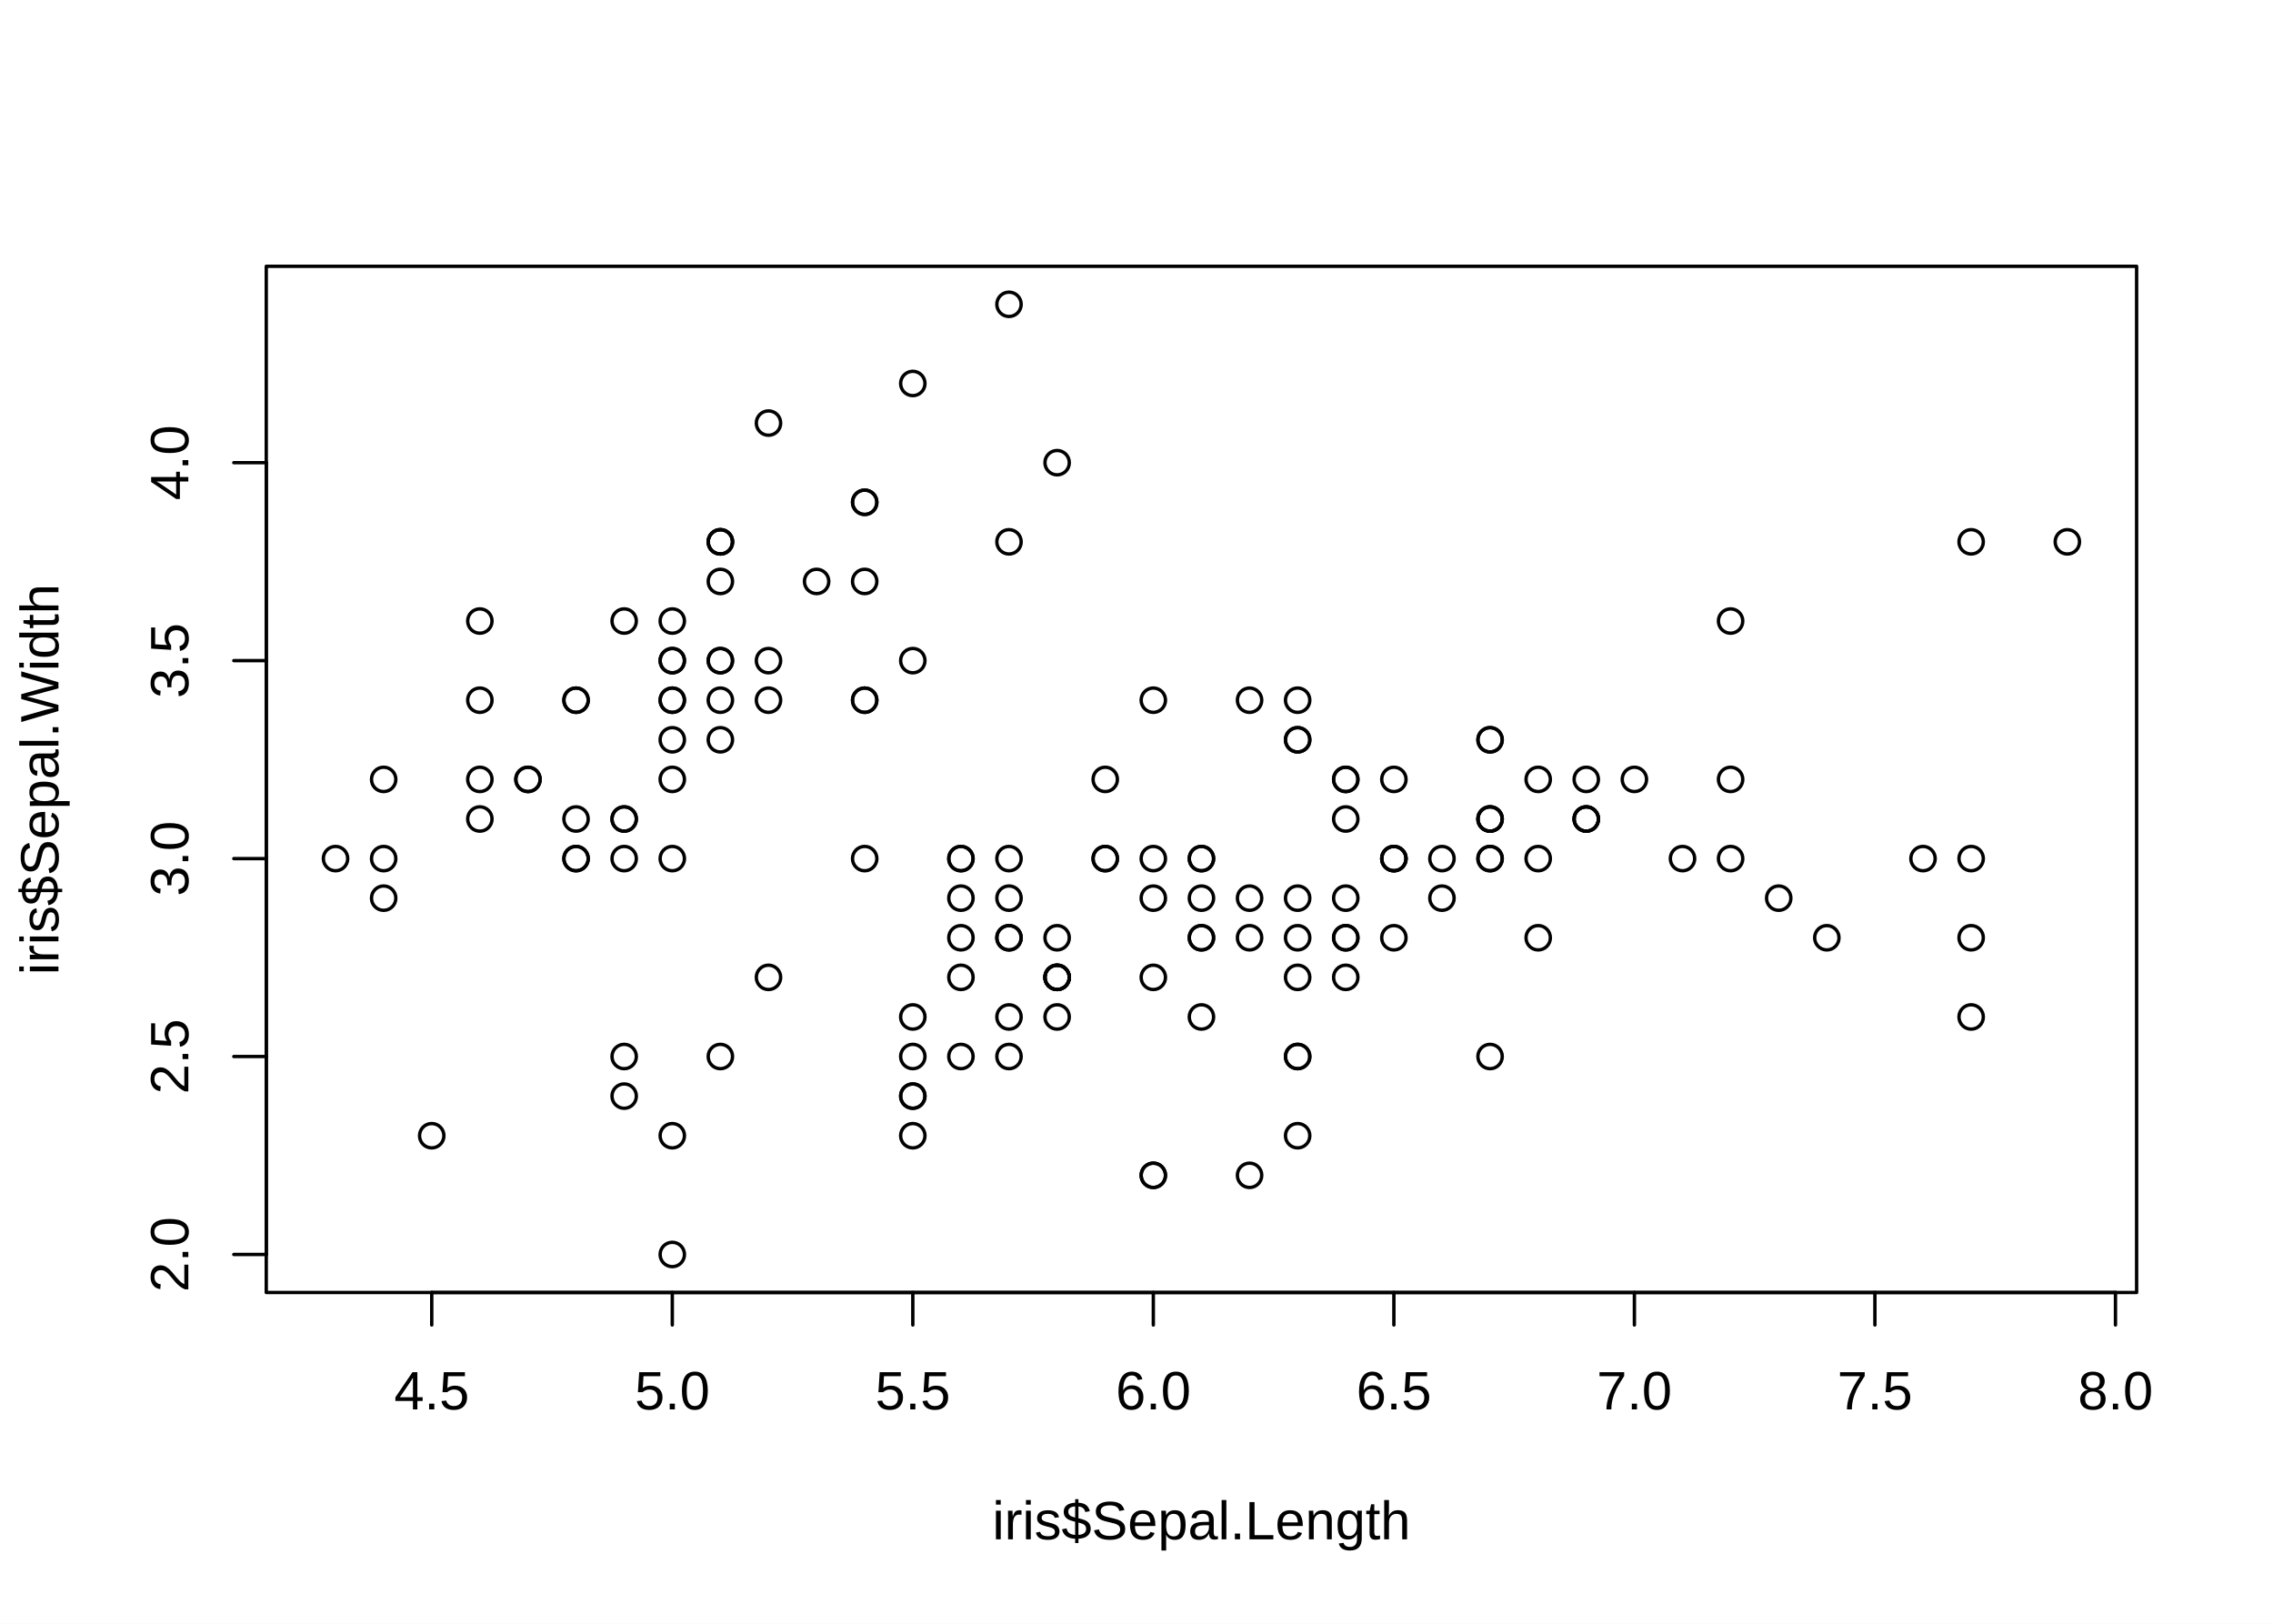
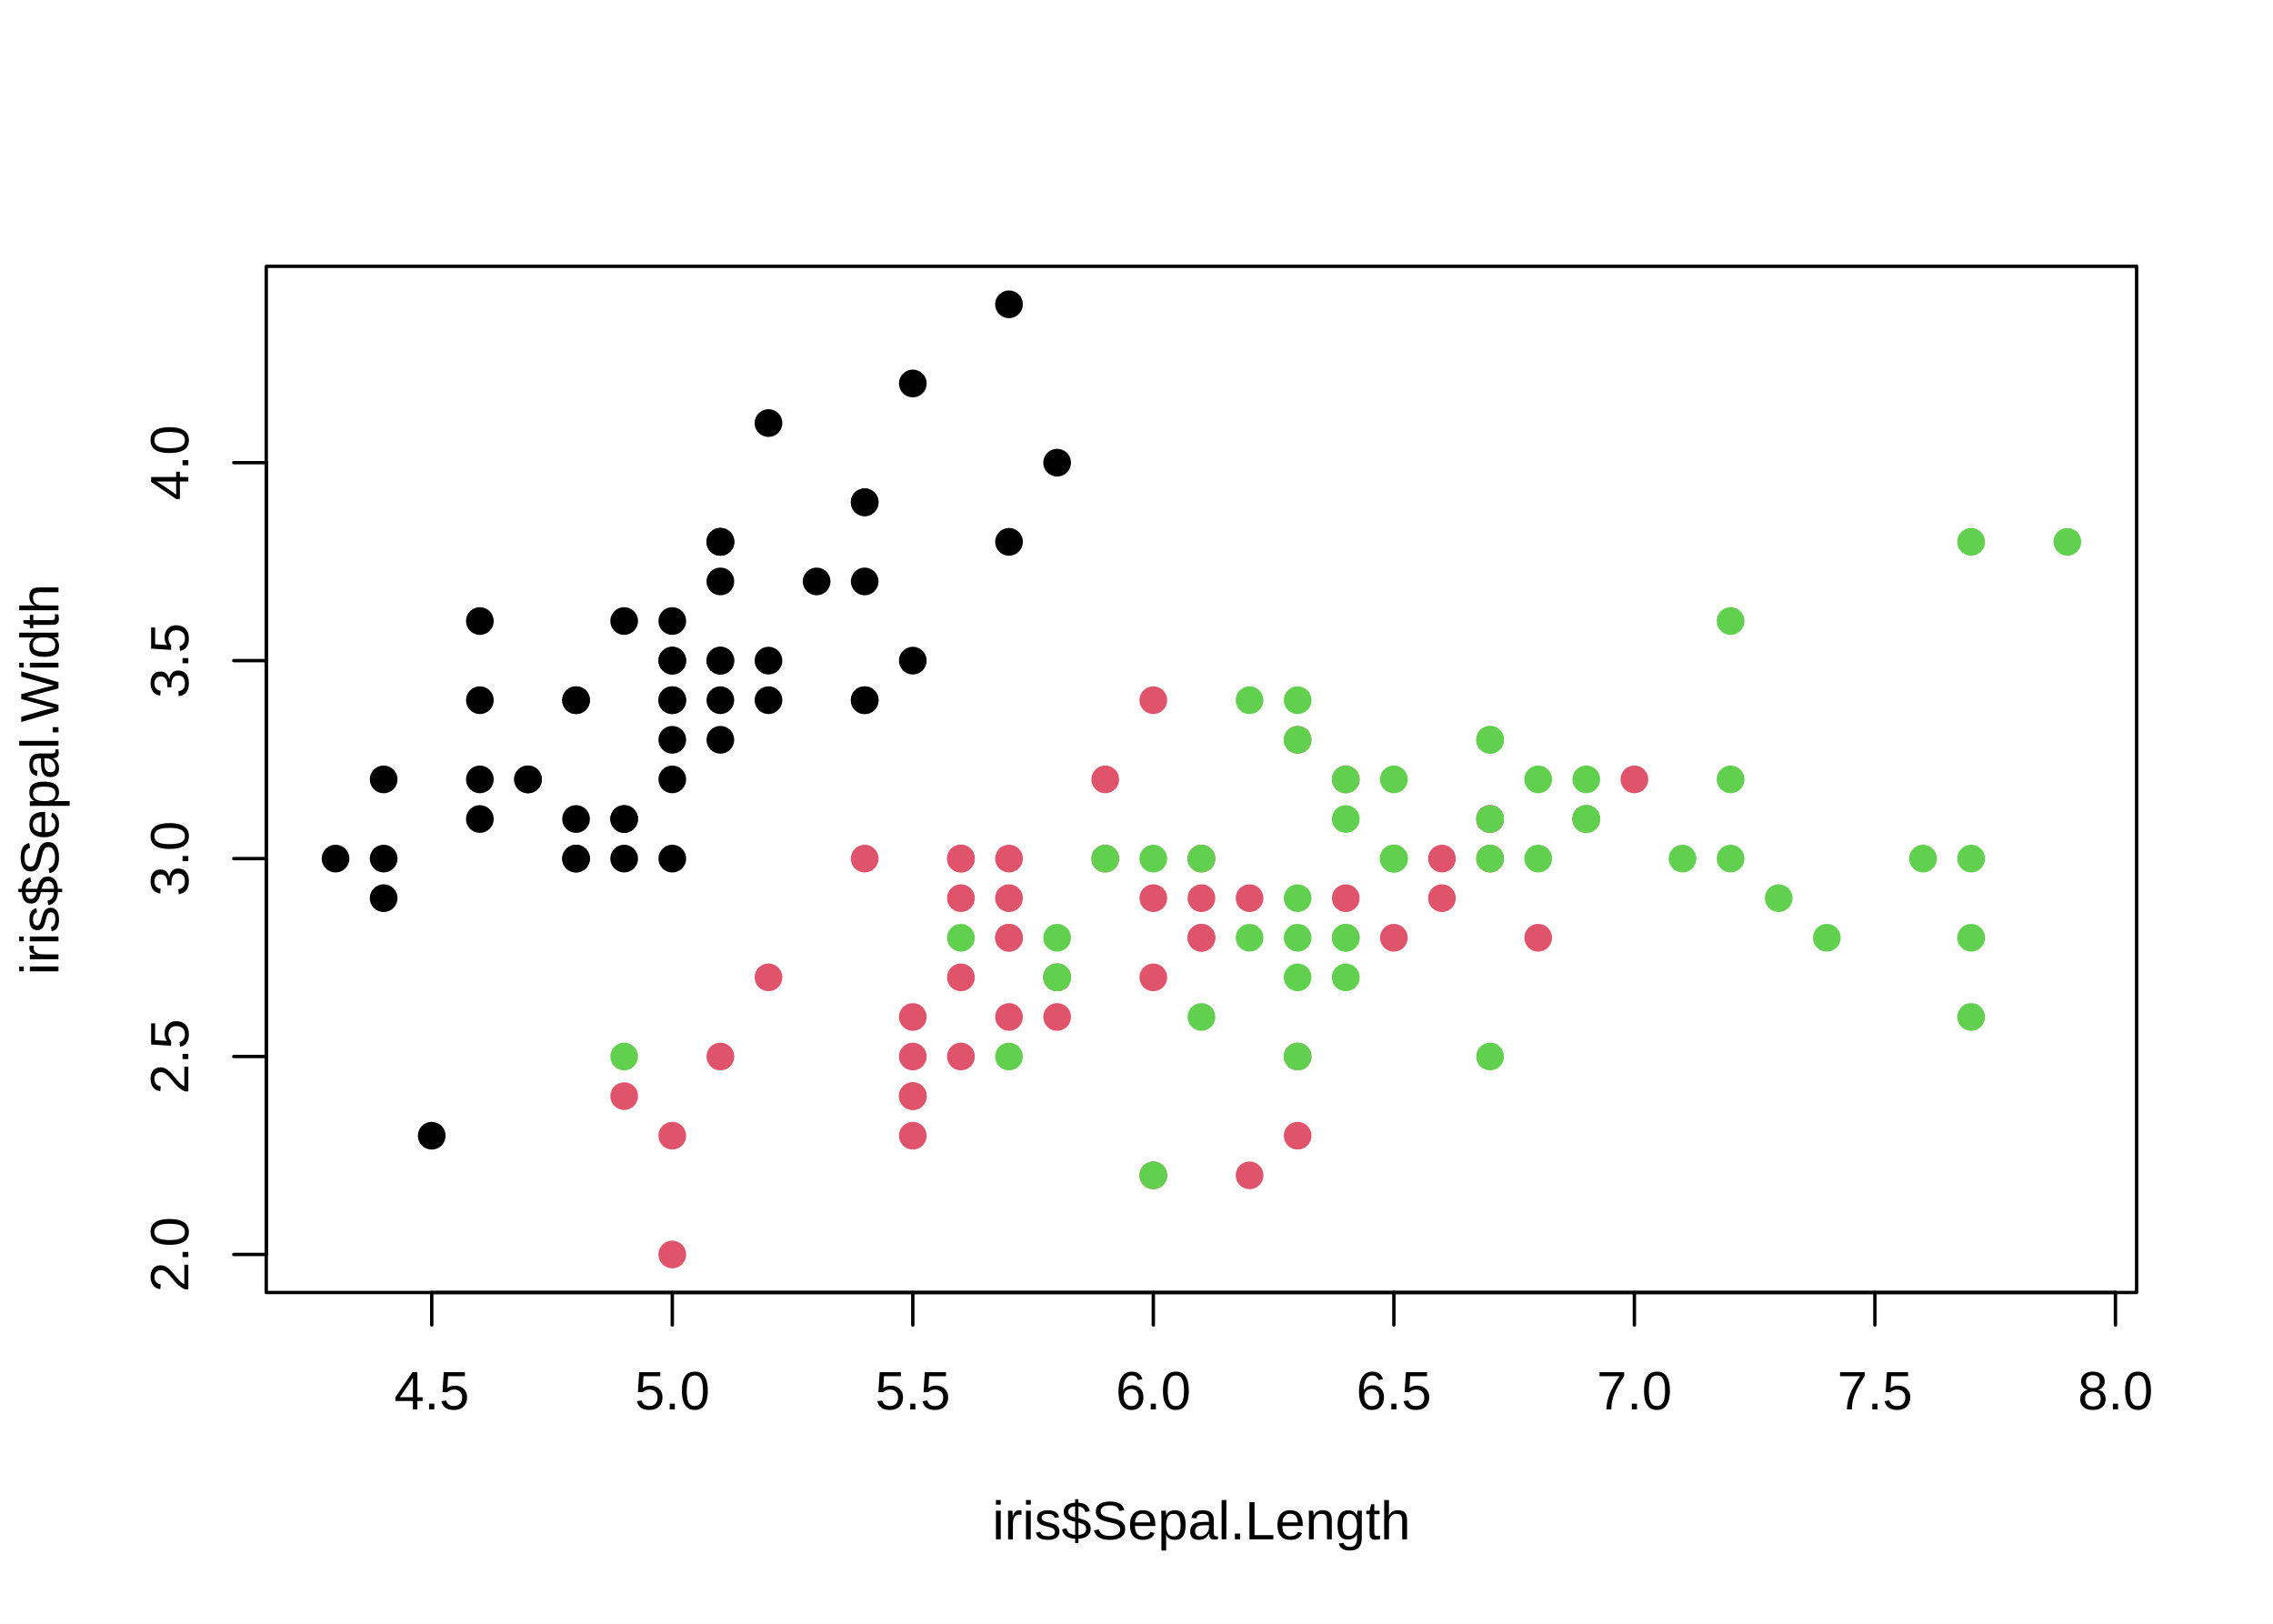
<svg xmlns="http://www.w3.org/2000/svg" class="svglite" width="504.00pt" height="360.00pt" viewBox="0 0 504.00 360.00">
  <defs>
    <style type="text/css">
    .svglite line, .svglite polyline, .svglite polygon, .svglite path, .svglite rect, .svglite circle {
      fill: none;
      stroke: #000000;
      stroke-linecap: round;
      stroke-linejoin: round;
      stroke-miterlimit: 10.00;
    }
  </style>
  </defs>
  <rect width="100%" height="100%" style="stroke: none; fill: #FFFFFF;" />
  <defs>
    <clipPath id="cpMC4wMHw1MDQuMDB8MC4wMHwzNjAuMDA=">
      <rect x="0.00" y="0.00" width="504.00" height="360.00" />
    </clipPath>
  </defs>
  <g clip-path="url(#cpMC4wMHw1MDQuMDB8MC4wMHwzNjAuMDA=)">
</g>
  <defs>
    <clipPath id="cpNTkuMDR8NDczLjc2fDU5LjA0fDI4Ni41Ng==">
      <rect x="59.04" y="59.04" width="414.72" height="227.52" />
    </clipPath>
  </defs>
  <g clip-path="url(#cpNTkuMDR8NDczLjc2fDU5LjA0fDI4Ni41Ng==)">
-     <circle cx="159.73" cy="146.47" r="2.70" style="stroke-width: 0.75;" />
-     <circle cx="138.40" cy="190.36" r="2.70" style="stroke-width: 0.75;" />
-     <circle cx="117.07" cy="172.80" r="2.70" style="stroke-width: 0.75;" />
-     <circle cx="106.40" cy="181.58" r="2.70" style="stroke-width: 0.75;" />
-     <circle cx="149.07" cy="137.69" r="2.70" style="stroke-width: 0.75;" />
-     <circle cx="191.73" cy="111.36" r="2.70" style="stroke-width: 0.75;" />
-     <circle cx="106.40" cy="155.24" r="2.70" style="stroke-width: 0.75;" />
-     <circle cx="149.07" cy="155.24" r="2.70" style="stroke-width: 0.75;" />
-     <circle cx="85.07" cy="199.13" r="2.70" style="stroke-width: 0.75;" />
-     <circle cx="138.40" cy="181.58" r="2.70" style="stroke-width: 0.75;" />
-     <circle cx="191.73" cy="128.91" r="2.70" style="stroke-width: 0.75;" />
-     <circle cx="127.73" cy="155.24" r="2.70" style="stroke-width: 0.75;" />
-     <circle cx="127.73" cy="190.36" r="2.70" style="stroke-width: 0.75;" />
-     <circle cx="74.40" cy="190.36" r="2.70" style="stroke-width: 0.75;" />
-     <circle cx="234.40" cy="102.58" r="2.70" style="stroke-width: 0.75;" />
-     <circle cx="223.73" cy="67.47" r="2.70" style="stroke-width: 0.75;" />
-     <circle cx="191.73" cy="111.36" r="2.70" style="stroke-width: 0.75;" />
-     <circle cx="159.73" cy="146.47" r="2.70" style="stroke-width: 0.75;" />
-     <circle cx="223.73" cy="120.13" r="2.70" style="stroke-width: 0.75;" />
-     <circle cx="159.73" cy="120.13" r="2.70" style="stroke-width: 0.75;" />
-     <circle cx="191.73" cy="155.24" r="2.70" style="stroke-width: 0.75;" />
-     <circle cx="159.73" cy="128.91" r="2.70" style="stroke-width: 0.75;" />
-     <circle cx="106.40" cy="137.69" r="2.70" style="stroke-width: 0.75;" />
-     <circle cx="159.73" cy="164.02" r="2.70" style="stroke-width: 0.75;" />
-     <circle cx="127.73" cy="155.24" r="2.70" style="stroke-width: 0.75;" />
-     <circle cx="149.07" cy="190.36" r="2.70" style="stroke-width: 0.75;" />
-     <circle cx="149.07" cy="155.24" r="2.70" style="stroke-width: 0.75;" />
-     <circle cx="170.40" cy="146.47" r="2.70" style="stroke-width: 0.75;" />
-     <circle cx="170.40" cy="155.24" r="2.70" style="stroke-width: 0.75;" />
-     <circle cx="117.07" cy="172.80" r="2.70" style="stroke-width: 0.75;" />
-     <circle cx="127.73" cy="181.58" r="2.70" style="stroke-width: 0.75;" />
-     <circle cx="191.73" cy="155.24" r="2.70" style="stroke-width: 0.75;" />
-     <circle cx="170.40" cy="93.80" r="2.70" style="stroke-width: 0.75;" />
-     <circle cx="202.40" cy="85.02" r="2.70" style="stroke-width: 0.75;" />
-     <circle cx="138.40" cy="181.58" r="2.70" style="stroke-width: 0.75;" />
-     <circle cx="149.07" cy="172.80" r="2.70" style="stroke-width: 0.75;" />
-     <circle cx="202.40" cy="146.47" r="2.70" style="stroke-width: 0.75;" />
-     <circle cx="138.40" cy="137.69" r="2.70" style="stroke-width: 0.75;" />
-     <circle cx="85.07" cy="190.36" r="2.70" style="stroke-width: 0.75;" />
-     <circle cx="159.73" cy="155.24" r="2.70" style="stroke-width: 0.75;" />
-     <circle cx="149.07" cy="146.47" r="2.70" style="stroke-width: 0.75;" />
-     <circle cx="95.73" cy="251.80" r="2.70" style="stroke-width: 0.75;" />
-     <circle cx="85.07" cy="172.80" r="2.70" style="stroke-width: 0.75;" />
-     <circle cx="149.07" cy="146.47" r="2.70" style="stroke-width: 0.75;" />
-     <circle cx="159.73" cy="120.13" r="2.70" style="stroke-width: 0.75;" />
-     <circle cx="127.73" cy="190.36" r="2.70" style="stroke-width: 0.75;" />
-     <circle cx="159.73" cy="120.13" r="2.70" style="stroke-width: 0.75;" />
-     <circle cx="106.40" cy="172.80" r="2.70" style="stroke-width: 0.75;" />
-     <circle cx="181.07" cy="128.91" r="2.70" style="stroke-width: 0.75;" />
-     <circle cx="149.07" cy="164.02" r="2.70" style="stroke-width: 0.75;" />
-     <circle cx="362.40" cy="172.80" r="2.70" style="stroke-width: 0.75;" />
-     <circle cx="298.40" cy="172.80" r="2.70" style="stroke-width: 0.75;" />
-     <circle cx="351.73" cy="181.58" r="2.70" style="stroke-width: 0.75;" />
-     <circle cx="202.40" cy="251.80" r="2.70" style="stroke-width: 0.75;" />
-     <circle cx="309.07" cy="207.91" r="2.70" style="stroke-width: 0.75;" />
-     <circle cx="223.73" cy="207.91" r="2.70" style="stroke-width: 0.75;" />
-     <circle cx="287.73" cy="164.02" r="2.70" style="stroke-width: 0.75;" />
-     <circle cx="138.40" cy="243.02" r="2.70" style="stroke-width: 0.75;" />
-     <circle cx="319.73" cy="199.13" r="2.70" style="stroke-width: 0.75;" />
-     <circle cx="170.40" cy="216.69" r="2.70" style="stroke-width: 0.75;" />
-     <circle cx="149.07" cy="278.13" r="2.70" style="stroke-width: 0.75;" />
-     <circle cx="245.07" cy="190.36" r="2.70" style="stroke-width: 0.75;" />
-     <circle cx="255.73" cy="260.58" r="2.70" style="stroke-width: 0.75;" />
-     <circle cx="266.40" cy="199.13" r="2.70" style="stroke-width: 0.75;" />
-     <circle cx="213.07" cy="199.13" r="2.70" style="stroke-width: 0.75;" />
-     <circle cx="330.40" cy="181.58" r="2.70" style="stroke-width: 0.75;" />
-     <circle cx="213.07" cy="190.36" r="2.70" style="stroke-width: 0.75;" />
-     <circle cx="234.40" cy="216.69" r="2.70" style="stroke-width: 0.75;" />
-     <circle cx="277.07" cy="260.58" r="2.70" style="stroke-width: 0.75;" />
-     <circle cx="213.07" cy="234.24" r="2.70" style="stroke-width: 0.75;" />
-     <circle cx="245.07" cy="172.80" r="2.70" style="stroke-width: 0.75;" />
-     <circle cx="266.40" cy="207.91" r="2.70" style="stroke-width: 0.75;" />
-     <circle cx="287.73" cy="234.24" r="2.70" style="stroke-width: 0.75;" />
-     <circle cx="266.40" cy="207.91" r="2.70" style="stroke-width: 0.75;" />
-     <circle cx="298.40" cy="199.13" r="2.70" style="stroke-width: 0.75;" />
-     <circle cx="319.73" cy="190.36" r="2.70" style="stroke-width: 0.75;" />
-     <circle cx="341.07" cy="207.91" r="2.70" style="stroke-width: 0.75;" />
-     <circle cx="330.40" cy="190.36" r="2.70" style="stroke-width: 0.75;" />
-     <circle cx="255.73" cy="199.13" r="2.70" style="stroke-width: 0.75;" />
-     <circle cx="223.73" cy="225.47" r="2.70" style="stroke-width: 0.75;" />
-     <circle cx="202.40" cy="243.02" r="2.70" style="stroke-width: 0.75;" />
-     <circle cx="202.40" cy="243.02" r="2.70" style="stroke-width: 0.75;" />
-     <circle cx="234.40" cy="216.69" r="2.70" style="stroke-width: 0.75;" />
-     <circle cx="255.73" cy="216.69" r="2.70" style="stroke-width: 0.75;" />
-     <circle cx="191.73" cy="190.36" r="2.70" style="stroke-width: 0.75;" />
-     <circle cx="255.73" cy="155.24" r="2.70" style="stroke-width: 0.75;" />
-     <circle cx="330.40" cy="181.58" r="2.70" style="stroke-width: 0.75;" />
-     <circle cx="287.73" cy="251.80" r="2.70" style="stroke-width: 0.75;" />
-     <circle cx="213.07" cy="190.36" r="2.70" style="stroke-width: 0.75;" />
-     <circle cx="202.40" cy="234.24" r="2.70" style="stroke-width: 0.75;" />
-     <circle cx="202.40" cy="225.47" r="2.70" style="stroke-width: 0.75;" />
-     <circle cx="266.40" cy="190.36" r="2.70" style="stroke-width: 0.75;" />
-     <circle cx="234.40" cy="225.47" r="2.70" style="stroke-width: 0.75;" />
-     <circle cx="149.07" cy="251.80" r="2.70" style="stroke-width: 0.75;" />
-     <circle cx="213.07" cy="216.69" r="2.70" style="stroke-width: 0.75;" />
-     <circle cx="223.73" cy="190.36" r="2.70" style="stroke-width: 0.75;" />
-     <circle cx="223.73" cy="199.13" r="2.70" style="stroke-width: 0.75;" />
-     <circle cx="277.07" cy="199.13" r="2.70" style="stroke-width: 0.75;" />
-     <circle cx="159.73" cy="234.24" r="2.70" style="stroke-width: 0.75;" />
-     <circle cx="223.73" cy="207.91" r="2.70" style="stroke-width: 0.75;" />
-     <circle cx="287.73" cy="164.02" r="2.70" style="stroke-width: 0.75;" />
-     <circle cx="234.40" cy="216.69" r="2.70" style="stroke-width: 0.75;" />
-     <circle cx="373.07" cy="190.36" r="2.70" style="stroke-width: 0.75;" />
-     <circle cx="287.73" cy="199.13" r="2.70" style="stroke-width: 0.75;" />
-     <circle cx="309.07" cy="190.36" r="2.70" style="stroke-width: 0.75;" />
-     <circle cx="426.40" cy="190.36" r="2.70" style="stroke-width: 0.75;" />
-     <circle cx="138.40" cy="234.24" r="2.70" style="stroke-width: 0.75;" />
-     <circle cx="394.40" cy="199.13" r="2.70" style="stroke-width: 0.75;" />
-     <circle cx="330.40" cy="234.24" r="2.70" style="stroke-width: 0.75;" />
-     <circle cx="383.73" cy="137.69" r="2.70" style="stroke-width: 0.75;" />
-     <circle cx="309.07" cy="172.80" r="2.70" style="stroke-width: 0.75;" />
-     <circle cx="298.40" cy="216.69" r="2.70" style="stroke-width: 0.75;" />
-     <circle cx="341.07" cy="190.36" r="2.70" style="stroke-width: 0.75;" />
-     <circle cx="223.73" cy="234.24" r="2.70" style="stroke-width: 0.75;" />
-     <circle cx="234.40" cy="207.91" r="2.70" style="stroke-width: 0.75;" />
-     <circle cx="298.40" cy="172.80" r="2.70" style="stroke-width: 0.75;" />
-     <circle cx="309.07" cy="190.36" r="2.70" style="stroke-width: 0.75;" />
-     <circle cx="437.07" cy="120.13" r="2.70" style="stroke-width: 0.75;" />
-     <circle cx="437.07" cy="225.47" r="2.70" style="stroke-width: 0.75;" />
-     <circle cx="255.73" cy="260.58" r="2.70" style="stroke-width: 0.75;" />
-     <circle cx="351.73" cy="172.80" r="2.70" style="stroke-width: 0.75;" />
-     <circle cx="213.07" cy="207.91" r="2.70" style="stroke-width: 0.75;" />
-     <circle cx="437.07" cy="207.91" r="2.70" style="stroke-width: 0.75;" />
-     <circle cx="287.73" cy="216.69" r="2.70" style="stroke-width: 0.75;" />
-     <circle cx="330.40" cy="164.02" r="2.70" style="stroke-width: 0.75;" />
-     <circle cx="383.73" cy="172.80" r="2.70" style="stroke-width: 0.75;" />
-     <circle cx="277.07" cy="207.91" r="2.70" style="stroke-width: 0.75;" />
-     <circle cx="266.40" cy="190.36" r="2.70" style="stroke-width: 0.75;" />
-     <circle cx="298.40" cy="207.91" r="2.70" style="stroke-width: 0.75;" />
-     <circle cx="383.73" cy="190.36" r="2.70" style="stroke-width: 0.75;" />
-     <circle cx="405.07" cy="207.91" r="2.70" style="stroke-width: 0.75;" />
-     <circle cx="458.40" cy="120.13" r="2.70" style="stroke-width: 0.75;" />
-     <circle cx="298.40" cy="207.91" r="2.70" style="stroke-width: 0.75;" />
-     <circle cx="287.73" cy="207.91" r="2.70" style="stroke-width: 0.75;" />
-     <circle cx="266.40" cy="225.47" r="2.70" style="stroke-width: 0.75;" />
-     <circle cx="437.07" cy="190.36" r="2.70" style="stroke-width: 0.75;" />
-     <circle cx="287.73" cy="155.24" r="2.70" style="stroke-width: 0.75;" />
-     <circle cx="298.40" cy="181.58" r="2.70" style="stroke-width: 0.75;" />
-     <circle cx="255.73" cy="190.36" r="2.70" style="stroke-width: 0.75;" />
-     <circle cx="351.73" cy="181.58" r="2.70" style="stroke-width: 0.75;" />
-     <circle cx="330.40" cy="181.58" r="2.70" style="stroke-width: 0.75;" />
-     <circle cx="351.73" cy="181.58" r="2.70" style="stroke-width: 0.75;" />
-     <circle cx="234.40" cy="216.69" r="2.70" style="stroke-width: 0.75;" />
-     <circle cx="341.07" cy="172.80" r="2.70" style="stroke-width: 0.75;" />
-     <circle cx="330.40" cy="164.02" r="2.70" style="stroke-width: 0.75;" />
-     <circle cx="330.40" cy="190.36" r="2.70" style="stroke-width: 0.75;" />
-     <circle cx="287.73" cy="234.24" r="2.70" style="stroke-width: 0.75;" />
-     <circle cx="309.07" cy="190.36" r="2.70" style="stroke-width: 0.75;" />
-     <circle cx="277.07" cy="155.24" r="2.70" style="stroke-width: 0.75;" />
-     <circle cx="245.07" cy="190.36" r="2.70" style="stroke-width: 0.75;" />
+     <circle cx="159.73" cy="146.47" r="2.70" style="stroke-width: 0.75; fill: #000000;" />
+     <circle cx="138.40" cy="190.36" r="2.70" style="stroke-width: 0.75; fill: #000000;" />
+     <circle cx="117.07" cy="172.80" r="2.70" style="stroke-width: 0.75; fill: #000000;" />
+     <circle cx="106.40" cy="181.58" r="2.70" style="stroke-width: 0.75; fill: #000000;" />
+     <circle cx="149.07" cy="137.69" r="2.70" style="stroke-width: 0.75; fill: #000000;" />
+     <circle cx="191.73" cy="111.36" r="2.70" style="stroke-width: 0.75; fill: #000000;" />
+     <circle cx="106.40" cy="155.24" r="2.70" style="stroke-width: 0.75; fill: #000000;" />
+     <circle cx="149.07" cy="155.24" r="2.70" style="stroke-width: 0.75; fill: #000000;" />
+     <circle cx="85.07" cy="199.13" r="2.70" style="stroke-width: 0.75; fill: #000000;" />
+     <circle cx="138.40" cy="181.58" r="2.70" style="stroke-width: 0.75; fill: #000000;" />
+     <circle cx="191.73" cy="128.91" r="2.70" style="stroke-width: 0.75; fill: #000000;" />
+     <circle cx="127.73" cy="155.24" r="2.70" style="stroke-width: 0.75; fill: #000000;" />
+     <circle cx="127.73" cy="190.36" r="2.70" style="stroke-width: 0.75; fill: #000000;" />
+     <circle cx="74.40" cy="190.36" r="2.70" style="stroke-width: 0.75; fill: #000000;" />
+     <circle cx="234.40" cy="102.58" r="2.70" style="stroke-width: 0.75; fill: #000000;" />
+     <circle cx="223.73" cy="67.47" r="2.70" style="stroke-width: 0.75; fill: #000000;" />
+     <circle cx="191.73" cy="111.36" r="2.70" style="stroke-width: 0.75; fill: #000000;" />
+     <circle cx="159.73" cy="146.47" r="2.70" style="stroke-width: 0.75; fill: #000000;" />
+     <circle cx="223.73" cy="120.13" r="2.70" style="stroke-width: 0.75; fill: #000000;" />
+     <circle cx="159.73" cy="120.13" r="2.70" style="stroke-width: 0.75; fill: #000000;" />
+     <circle cx="191.73" cy="155.24" r="2.70" style="stroke-width: 0.75; fill: #000000;" />
+     <circle cx="159.73" cy="128.91" r="2.70" style="stroke-width: 0.75; fill: #000000;" />
+     <circle cx="106.40" cy="137.69" r="2.70" style="stroke-width: 0.75; fill: #000000;" />
+     <circle cx="159.73" cy="164.02" r="2.70" style="stroke-width: 0.75; fill: #000000;" />
+     <circle cx="127.73" cy="155.24" r="2.70" style="stroke-width: 0.75; fill: #000000;" />
+     <circle cx="149.07" cy="190.36" r="2.70" style="stroke-width: 0.75; fill: #000000;" />
+     <circle cx="149.07" cy="155.24" r="2.70" style="stroke-width: 0.75; fill: #000000;" />
+     <circle cx="170.40" cy="146.47" r="2.70" style="stroke-width: 0.75; fill: #000000;" />
+     <circle cx="170.40" cy="155.24" r="2.70" style="stroke-width: 0.75; fill: #000000;" />
+     <circle cx="117.07" cy="172.80" r="2.70" style="stroke-width: 0.75; fill: #000000;" />
+     <circle cx="127.73" cy="181.58" r="2.70" style="stroke-width: 0.75; fill: #000000;" />
+     <circle cx="191.73" cy="155.24" r="2.70" style="stroke-width: 0.75; fill: #000000;" />
+     <circle cx="170.40" cy="93.80" r="2.70" style="stroke-width: 0.75; fill: #000000;" />
+     <circle cx="202.40" cy="85.02" r="2.70" style="stroke-width: 0.75; fill: #000000;" />
+     <circle cx="138.40" cy="181.58" r="2.70" style="stroke-width: 0.75; fill: #000000;" />
+     <circle cx="149.07" cy="172.80" r="2.70" style="stroke-width: 0.75; fill: #000000;" />
+     <circle cx="202.40" cy="146.47" r="2.70" style="stroke-width: 0.75; fill: #000000;" />
+     <circle cx="138.40" cy="137.69" r="2.70" style="stroke-width: 0.75; fill: #000000;" />
+     <circle cx="85.07" cy="190.36" r="2.70" style="stroke-width: 0.75; fill: #000000;" />
+     <circle cx="159.73" cy="155.24" r="2.70" style="stroke-width: 0.75; fill: #000000;" />
+     <circle cx="149.07" cy="146.47" r="2.70" style="stroke-width: 0.75; fill: #000000;" />
+     <circle cx="95.73" cy="251.80" r="2.70" style="stroke-width: 0.75; fill: #000000;" />
+     <circle cx="85.07" cy="172.80" r="2.70" style="stroke-width: 0.75; fill: #000000;" />
+     <circle cx="149.07" cy="146.47" r="2.70" style="stroke-width: 0.75; fill: #000000;" />
+     <circle cx="159.73" cy="120.13" r="2.70" style="stroke-width: 0.75; fill: #000000;" />
+     <circle cx="127.73" cy="190.36" r="2.70" style="stroke-width: 0.75; fill: #000000;" />
+     <circle cx="159.73" cy="120.13" r="2.70" style="stroke-width: 0.75; fill: #000000;" />
+     <circle cx="106.40" cy="172.80" r="2.70" style="stroke-width: 0.75; fill: #000000;" />
+     <circle cx="181.07" cy="128.91" r="2.70" style="stroke-width: 0.75; fill: #000000;" />
+     <circle cx="149.07" cy="164.02" r="2.70" style="stroke-width: 0.75; fill: #000000;" />
+     <circle cx="362.40" cy="172.80" r="2.70" style="stroke-width: 0.75; stroke: #DF536B; fill: #DF536B;" />
+     <circle cx="298.40" cy="172.80" r="2.70" style="stroke-width: 0.75; stroke: #DF536B; fill: #DF536B;" />
+     <circle cx="351.73" cy="181.58" r="2.70" style="stroke-width: 0.75; stroke: #DF536B; fill: #DF536B;" />
+     <circle cx="202.40" cy="251.80" r="2.70" style="stroke-width: 0.75; stroke: #DF536B; fill: #DF536B;" />
+     <circle cx="309.07" cy="207.91" r="2.70" style="stroke-width: 0.75; stroke: #DF536B; fill: #DF536B;" />
+     <circle cx="223.73" cy="207.91" r="2.70" style="stroke-width: 0.75; stroke: #DF536B; fill: #DF536B;" />
+     <circle cx="287.73" cy="164.02" r="2.70" style="stroke-width: 0.75; stroke: #DF536B; fill: #DF536B;" />
+     <circle cx="138.40" cy="243.02" r="2.70" style="stroke-width: 0.75; stroke: #DF536B; fill: #DF536B;" />
+     <circle cx="319.73" cy="199.13" r="2.70" style="stroke-width: 0.75; stroke: #DF536B; fill: #DF536B;" />
+     <circle cx="170.40" cy="216.69" r="2.70" style="stroke-width: 0.75; stroke: #DF536B; fill: #DF536B;" />
+     <circle cx="149.07" cy="278.13" r="2.70" style="stroke-width: 0.75; stroke: #DF536B; fill: #DF536B;" />
+     <circle cx="245.07" cy="190.36" r="2.70" style="stroke-width: 0.75; stroke: #DF536B; fill: #DF536B;" />
+     <circle cx="255.73" cy="260.58" r="2.70" style="stroke-width: 0.75; stroke: #DF536B; fill: #DF536B;" />
+     <circle cx="266.40" cy="199.13" r="2.70" style="stroke-width: 0.75; stroke: #DF536B; fill: #DF536B;" />
+     <circle cx="213.07" cy="199.13" r="2.70" style="stroke-width: 0.75; stroke: #DF536B; fill: #DF536B;" />
+     <circle cx="330.40" cy="181.58" r="2.70" style="stroke-width: 0.75; stroke: #DF536B; fill: #DF536B;" />
+     <circle cx="213.07" cy="190.36" r="2.70" style="stroke-width: 0.75; stroke: #DF536B; fill: #DF536B;" />
+     <circle cx="234.40" cy="216.69" r="2.70" style="stroke-width: 0.75; stroke: #DF536B; fill: #DF536B;" />
+     <circle cx="277.07" cy="260.58" r="2.70" style="stroke-width: 0.75; stroke: #DF536B; fill: #DF536B;" />
+     <circle cx="213.07" cy="234.24" r="2.70" style="stroke-width: 0.75; stroke: #DF536B; fill: #DF536B;" />
+     <circle cx="245.07" cy="172.80" r="2.70" style="stroke-width: 0.75; stroke: #DF536B; fill: #DF536B;" />
+     <circle cx="266.40" cy="207.91" r="2.70" style="stroke-width: 0.75; stroke: #DF536B; fill: #DF536B;" />
+     <circle cx="287.73" cy="234.24" r="2.70" style="stroke-width: 0.75; stroke: #DF536B; fill: #DF536B;" />
+     <circle cx="266.40" cy="207.91" r="2.70" style="stroke-width: 0.75; stroke: #DF536B; fill: #DF536B;" />
+     <circle cx="298.40" cy="199.13" r="2.70" style="stroke-width: 0.75; stroke: #DF536B; fill: #DF536B;" />
+     <circle cx="319.73" cy="190.36" r="2.70" style="stroke-width: 0.75; stroke: #DF536B; fill: #DF536B;" />
+     <circle cx="341.07" cy="207.91" r="2.70" style="stroke-width: 0.75; stroke: #DF536B; fill: #DF536B;" />
+     <circle cx="330.40" cy="190.36" r="2.70" style="stroke-width: 0.75; stroke: #DF536B; fill: #DF536B;" />
+     <circle cx="255.73" cy="199.13" r="2.70" style="stroke-width: 0.75; stroke: #DF536B; fill: #DF536B;" />
+     <circle cx="223.73" cy="225.47" r="2.70" style="stroke-width: 0.75; stroke: #DF536B; fill: #DF536B;" />
+     <circle cx="202.40" cy="243.02" r="2.70" style="stroke-width: 0.75; stroke: #DF536B; fill: #DF536B;" />
+     <circle cx="202.40" cy="243.02" r="2.70" style="stroke-width: 0.75; stroke: #DF536B; fill: #DF536B;" />
+     <circle cx="234.40" cy="216.69" r="2.70" style="stroke-width: 0.75; stroke: #DF536B; fill: #DF536B;" />
+     <circle cx="255.73" cy="216.69" r="2.70" style="stroke-width: 0.75; stroke: #DF536B; fill: #DF536B;" />
+     <circle cx="191.73" cy="190.36" r="2.70" style="stroke-width: 0.75; stroke: #DF536B; fill: #DF536B;" />
+     <circle cx="255.73" cy="155.24" r="2.70" style="stroke-width: 0.75; stroke: #DF536B; fill: #DF536B;" />
+     <circle cx="330.40" cy="181.58" r="2.70" style="stroke-width: 0.75; stroke: #DF536B; fill: #DF536B;" />
+     <circle cx="287.73" cy="251.80" r="2.70" style="stroke-width: 0.75; stroke: #DF536B; fill: #DF536B;" />
+     <circle cx="213.07" cy="190.36" r="2.70" style="stroke-width: 0.75; stroke: #DF536B; fill: #DF536B;" />
+     <circle cx="202.40" cy="234.24" r="2.70" style="stroke-width: 0.75; stroke: #DF536B; fill: #DF536B;" />
+     <circle cx="202.40" cy="225.47" r="2.70" style="stroke-width: 0.75; stroke: #DF536B; fill: #DF536B;" />
+     <circle cx="266.40" cy="190.36" r="2.70" style="stroke-width: 0.75; stroke: #DF536B; fill: #DF536B;" />
+     <circle cx="234.40" cy="225.47" r="2.70" style="stroke-width: 0.75; stroke: #DF536B; fill: #DF536B;" />
+     <circle cx="149.07" cy="251.80" r="2.70" style="stroke-width: 0.75; stroke: #DF536B; fill: #DF536B;" />
+     <circle cx="213.07" cy="216.69" r="2.70" style="stroke-width: 0.75; stroke: #DF536B; fill: #DF536B;" />
+     <circle cx="223.73" cy="190.36" r="2.70" style="stroke-width: 0.75; stroke: #DF536B; fill: #DF536B;" />
+     <circle cx="223.73" cy="199.13" r="2.70" style="stroke-width: 0.75; stroke: #DF536B; fill: #DF536B;" />
+     <circle cx="277.07" cy="199.13" r="2.70" style="stroke-width: 0.75; stroke: #DF536B; fill: #DF536B;" />
+     <circle cx="159.73" cy="234.24" r="2.70" style="stroke-width: 0.75; stroke: #DF536B; fill: #DF536B;" />
+     <circle cx="223.73" cy="207.91" r="2.70" style="stroke-width: 0.75; stroke: #DF536B; fill: #DF536B;" />
+     <circle cx="287.73" cy="164.02" r="2.70" style="stroke-width: 0.75; stroke: #61D04F; fill: #61D04F;" />
+     <circle cx="234.40" cy="216.69" r="2.70" style="stroke-width: 0.75; stroke: #61D04F; fill: #61D04F;" />
+     <circle cx="373.07" cy="190.36" r="2.70" style="stroke-width: 0.75; stroke: #61D04F; fill: #61D04F;" />
+     <circle cx="287.73" cy="199.13" r="2.70" style="stroke-width: 0.75; stroke: #61D04F; fill: #61D04F;" />
+     <circle cx="309.07" cy="190.36" r="2.70" style="stroke-width: 0.75; stroke: #61D04F; fill: #61D04F;" />
+     <circle cx="426.40" cy="190.36" r="2.70" style="stroke-width: 0.75; stroke: #61D04F; fill: #61D04F;" />
+     <circle cx="138.40" cy="234.24" r="2.70" style="stroke-width: 0.75; stroke: #61D04F; fill: #61D04F;" />
+     <circle cx="394.40" cy="199.13" r="2.70" style="stroke-width: 0.75; stroke: #61D04F; fill: #61D04F;" />
+     <circle cx="330.40" cy="234.24" r="2.70" style="stroke-width: 0.75; stroke: #61D04F; fill: #61D04F;" />
+     <circle cx="383.73" cy="137.69" r="2.70" style="stroke-width: 0.75; stroke: #61D04F; fill: #61D04F;" />
+     <circle cx="309.07" cy="172.80" r="2.70" style="stroke-width: 0.75; stroke: #61D04F; fill: #61D04F;" />
+     <circle cx="298.40" cy="216.69" r="2.70" style="stroke-width: 0.75; stroke: #61D04F; fill: #61D04F;" />
+     <circle cx="341.07" cy="190.36" r="2.70" style="stroke-width: 0.75; stroke: #61D04F; fill: #61D04F;" />
+     <circle cx="223.73" cy="234.24" r="2.70" style="stroke-width: 0.75; stroke: #61D04F; fill: #61D04F;" />
+     <circle cx="234.40" cy="207.91" r="2.70" style="stroke-width: 0.75; stroke: #61D04F; fill: #61D04F;" />
+     <circle cx="298.40" cy="172.80" r="2.70" style="stroke-width: 0.75; stroke: #61D04F; fill: #61D04F;" />
+     <circle cx="309.07" cy="190.36" r="2.70" style="stroke-width: 0.75; stroke: #61D04F; fill: #61D04F;" />
+     <circle cx="437.07" cy="120.13" r="2.70" style="stroke-width: 0.75; stroke: #61D04F; fill: #61D04F;" />
+     <circle cx="437.07" cy="225.47" r="2.70" style="stroke-width: 0.75; stroke: #61D04F; fill: #61D04F;" />
+     <circle cx="255.73" cy="260.58" r="2.70" style="stroke-width: 0.75; stroke: #61D04F; fill: #61D04F;" />
+     <circle cx="351.73" cy="172.80" r="2.70" style="stroke-width: 0.75; stroke: #61D04F; fill: #61D04F;" />
+     <circle cx="213.07" cy="207.91" r="2.70" style="stroke-width: 0.75; stroke: #61D04F; fill: #61D04F;" />
+     <circle cx="437.07" cy="207.91" r="2.70" style="stroke-width: 0.75; stroke: #61D04F; fill: #61D04F;" />
+     <circle cx="287.73" cy="216.69" r="2.70" style="stroke-width: 0.75; stroke: #61D04F; fill: #61D04F;" />
+     <circle cx="330.40" cy="164.02" r="2.70" style="stroke-width: 0.75; stroke: #61D04F; fill: #61D04F;" />
+     <circle cx="383.73" cy="172.80" r="2.70" style="stroke-width: 0.75; stroke: #61D04F; fill: #61D04F;" />
+     <circle cx="277.07" cy="207.91" r="2.70" style="stroke-width: 0.75; stroke: #61D04F; fill: #61D04F;" />
+     <circle cx="266.40" cy="190.36" r="2.70" style="stroke-width: 0.75; stroke: #61D04F; fill: #61D04F;" />
+     <circle cx="298.40" cy="207.91" r="2.70" style="stroke-width: 0.75; stroke: #61D04F; fill: #61D04F;" />
+     <circle cx="383.73" cy="190.36" r="2.70" style="stroke-width: 0.75; stroke: #61D04F; fill: #61D04F;" />
+     <circle cx="405.07" cy="207.91" r="2.70" style="stroke-width: 0.75; stroke: #61D04F; fill: #61D04F;" />
+     <circle cx="458.40" cy="120.13" r="2.70" style="stroke-width: 0.75; stroke: #61D04F; fill: #61D04F;" />
+     <circle cx="298.40" cy="207.91" r="2.70" style="stroke-width: 0.75; stroke: #61D04F; fill: #61D04F;" />
+     <circle cx="287.73" cy="207.91" r="2.70" style="stroke-width: 0.75; stroke: #61D04F; fill: #61D04F;" />
+     <circle cx="266.40" cy="225.47" r="2.70" style="stroke-width: 0.75; stroke: #61D04F; fill: #61D04F;" />
+     <circle cx="437.07" cy="190.36" r="2.70" style="stroke-width: 0.75; stroke: #61D04F; fill: #61D04F;" />
+     <circle cx="287.73" cy="155.24" r="2.70" style="stroke-width: 0.75; stroke: #61D04F; fill: #61D04F;" />
+     <circle cx="298.40" cy="181.58" r="2.70" style="stroke-width: 0.75; stroke: #61D04F; fill: #61D04F;" />
+     <circle cx="255.73" cy="190.36" r="2.70" style="stroke-width: 0.75; stroke: #61D04F; fill: #61D04F;" />
+     <circle cx="351.73" cy="181.58" r="2.70" style="stroke-width: 0.75; stroke: #61D04F; fill: #61D04F;" />
+     <circle cx="330.40" cy="181.58" r="2.70" style="stroke-width: 0.75; stroke: #61D04F; fill: #61D04F;" />
+     <circle cx="351.73" cy="181.58" r="2.70" style="stroke-width: 0.75; stroke: #61D04F; fill: #61D04F;" />
+     <circle cx="234.40" cy="216.69" r="2.70" style="stroke-width: 0.75; stroke: #61D04F; fill: #61D04F;" />
+     <circle cx="341.07" cy="172.80" r="2.70" style="stroke-width: 0.75; stroke: #61D04F; fill: #61D04F;" />
+     <circle cx="330.40" cy="164.02" r="2.70" style="stroke-width: 0.75; stroke: #61D04F; fill: #61D04F;" />
+     <circle cx="330.40" cy="190.36" r="2.70" style="stroke-width: 0.75; stroke: #61D04F; fill: #61D04F;" />
+     <circle cx="287.73" cy="234.24" r="2.70" style="stroke-width: 0.75; stroke: #61D04F; fill: #61D04F;" />
+     <circle cx="309.07" cy="190.36" r="2.70" style="stroke-width: 0.75; stroke: #61D04F; fill: #61D04F;" />
+     <circle cx="277.07" cy="155.24" r="2.70" style="stroke-width: 0.75; stroke: #61D04F; fill: #61D04F;" />
+     <circle cx="245.07" cy="190.36" r="2.70" style="stroke-width: 0.75; stroke: #61D04F; fill: #61D04F;" />
  </g>
  <g clip-path="url(#cpMC4wMHw1MDQuMDB8MC4wMHwzNjAuMDA=)">
    <line x1="95.73" y1="286.56" x2="469.07" y2="286.56" style="stroke-width: 0.75;" />
    <line x1="95.73" y1="286.56" x2="95.73" y2="293.76" style="stroke-width: 0.75;" />
    <line x1="149.07" y1="286.56" x2="149.07" y2="293.76" style="stroke-width: 0.75;" />
    <line x1="202.40" y1="286.56" x2="202.40" y2="293.76" style="stroke-width: 0.75;" />
    <line x1="255.73" y1="286.56" x2="255.73" y2="293.76" style="stroke-width: 0.75;" />
    <line x1="309.07" y1="286.56" x2="309.07" y2="293.76" style="stroke-width: 0.75;" />
    <line x1="362.40" y1="286.56" x2="362.40" y2="293.76" style="stroke-width: 0.75;" />
    <line x1="415.73" y1="286.56" x2="415.73" y2="293.76" style="stroke-width: 0.75;" />
    <line x1="469.07" y1="286.56" x2="469.07" y2="293.76" style="stroke-width: 0.75;" />
    <text x="95.73" y="312.48" text-anchor="middle" style="font-size: 12.00px; font-family: Arial;" textLength="19.09px" lengthAdjust="spacingAndGlyphs">4.5</text>
    <text x="149.07" y="312.48" text-anchor="middle" style="font-size: 12.00px; font-family: Arial;" textLength="19.09px" lengthAdjust="spacingAndGlyphs">5.0</text>
    <text x="202.40" y="312.48" text-anchor="middle" style="font-size: 12.00px; font-family: Arial;" textLength="19.09px" lengthAdjust="spacingAndGlyphs">5.5</text>
    <text x="255.73" y="312.48" text-anchor="middle" style="font-size: 12.00px; font-family: Arial;" textLength="19.09px" lengthAdjust="spacingAndGlyphs">6.0</text>
    <text x="309.07" y="312.48" text-anchor="middle" style="font-size: 12.00px; font-family: Arial;" textLength="19.09px" lengthAdjust="spacingAndGlyphs">6.5</text>
    <text x="362.40" y="312.48" text-anchor="middle" style="font-size: 12.00px; font-family: Arial;" textLength="19.09px" lengthAdjust="spacingAndGlyphs">7.0</text>
    <text x="415.73" y="312.48" text-anchor="middle" style="font-size: 12.00px; font-family: Arial;" textLength="19.09px" lengthAdjust="spacingAndGlyphs">7.5</text>
    <text x="469.07" y="312.48" text-anchor="middle" style="font-size: 12.00px; font-family: Arial;" textLength="19.09px" lengthAdjust="spacingAndGlyphs">8.0</text>
    <line x1="59.04" y1="278.13" x2="59.04" y2="102.58" style="stroke-width: 0.75;" />
    <line x1="59.04" y1="278.13" x2="51.84" y2="278.13" style="stroke-width: 0.75;" />
    <line x1="59.04" y1="234.24" x2="51.84" y2="234.24" style="stroke-width: 0.75;" />
    <line x1="59.04" y1="190.36" x2="51.84" y2="190.36" style="stroke-width: 0.75;" />
    <line x1="59.04" y1="146.47" x2="51.84" y2="146.47" style="stroke-width: 0.75;" />
    <line x1="59.04" y1="102.58" x2="51.84" y2="102.58" style="stroke-width: 0.75;" />
    <text transform="translate(41.76,278.13) rotate(-90)" text-anchor="middle" style="font-size: 12.00px; font-family: Arial;" textLength="19.09px" lengthAdjust="spacingAndGlyphs">2.0</text>
    <text transform="translate(41.76,234.24) rotate(-90)" text-anchor="middle" style="font-size: 12.00px; font-family: Arial;" textLength="19.09px" lengthAdjust="spacingAndGlyphs">2.5</text>
    <text transform="translate(41.76,190.36) rotate(-90)" text-anchor="middle" style="font-size: 12.00px; font-family: Arial;" textLength="19.09px" lengthAdjust="spacingAndGlyphs">3.0</text>
    <text transform="translate(41.76,146.47) rotate(-90)" text-anchor="middle" style="font-size: 12.00px; font-family: Arial;" textLength="19.09px" lengthAdjust="spacingAndGlyphs">3.5</text>
    <text transform="translate(41.76,102.58) rotate(-90)" text-anchor="middle" style="font-size: 12.00px; font-family: Arial;" textLength="19.09px" lengthAdjust="spacingAndGlyphs">4.0</text>
    <polyline points="59.04,286.56 473.76,286.56 473.76,59.04 59.04,59.04 59.04,286.56 " style="stroke-width: 0.75;" />
    <text x="266.40" y="341.28" text-anchor="middle" style="font-size: 12.00px; font-family: Arial;" textLength="104.04px" lengthAdjust="spacingAndGlyphs">iris$Sepal.Length</text>
    <text transform="translate(12.96,172.80) rotate(-90)" text-anchor="middle" style="font-size: 12.00px; font-family: Arial;" textLength="97.50px" lengthAdjust="spacingAndGlyphs">iris$Sepal.Width</text>
  </g>
</svg>
